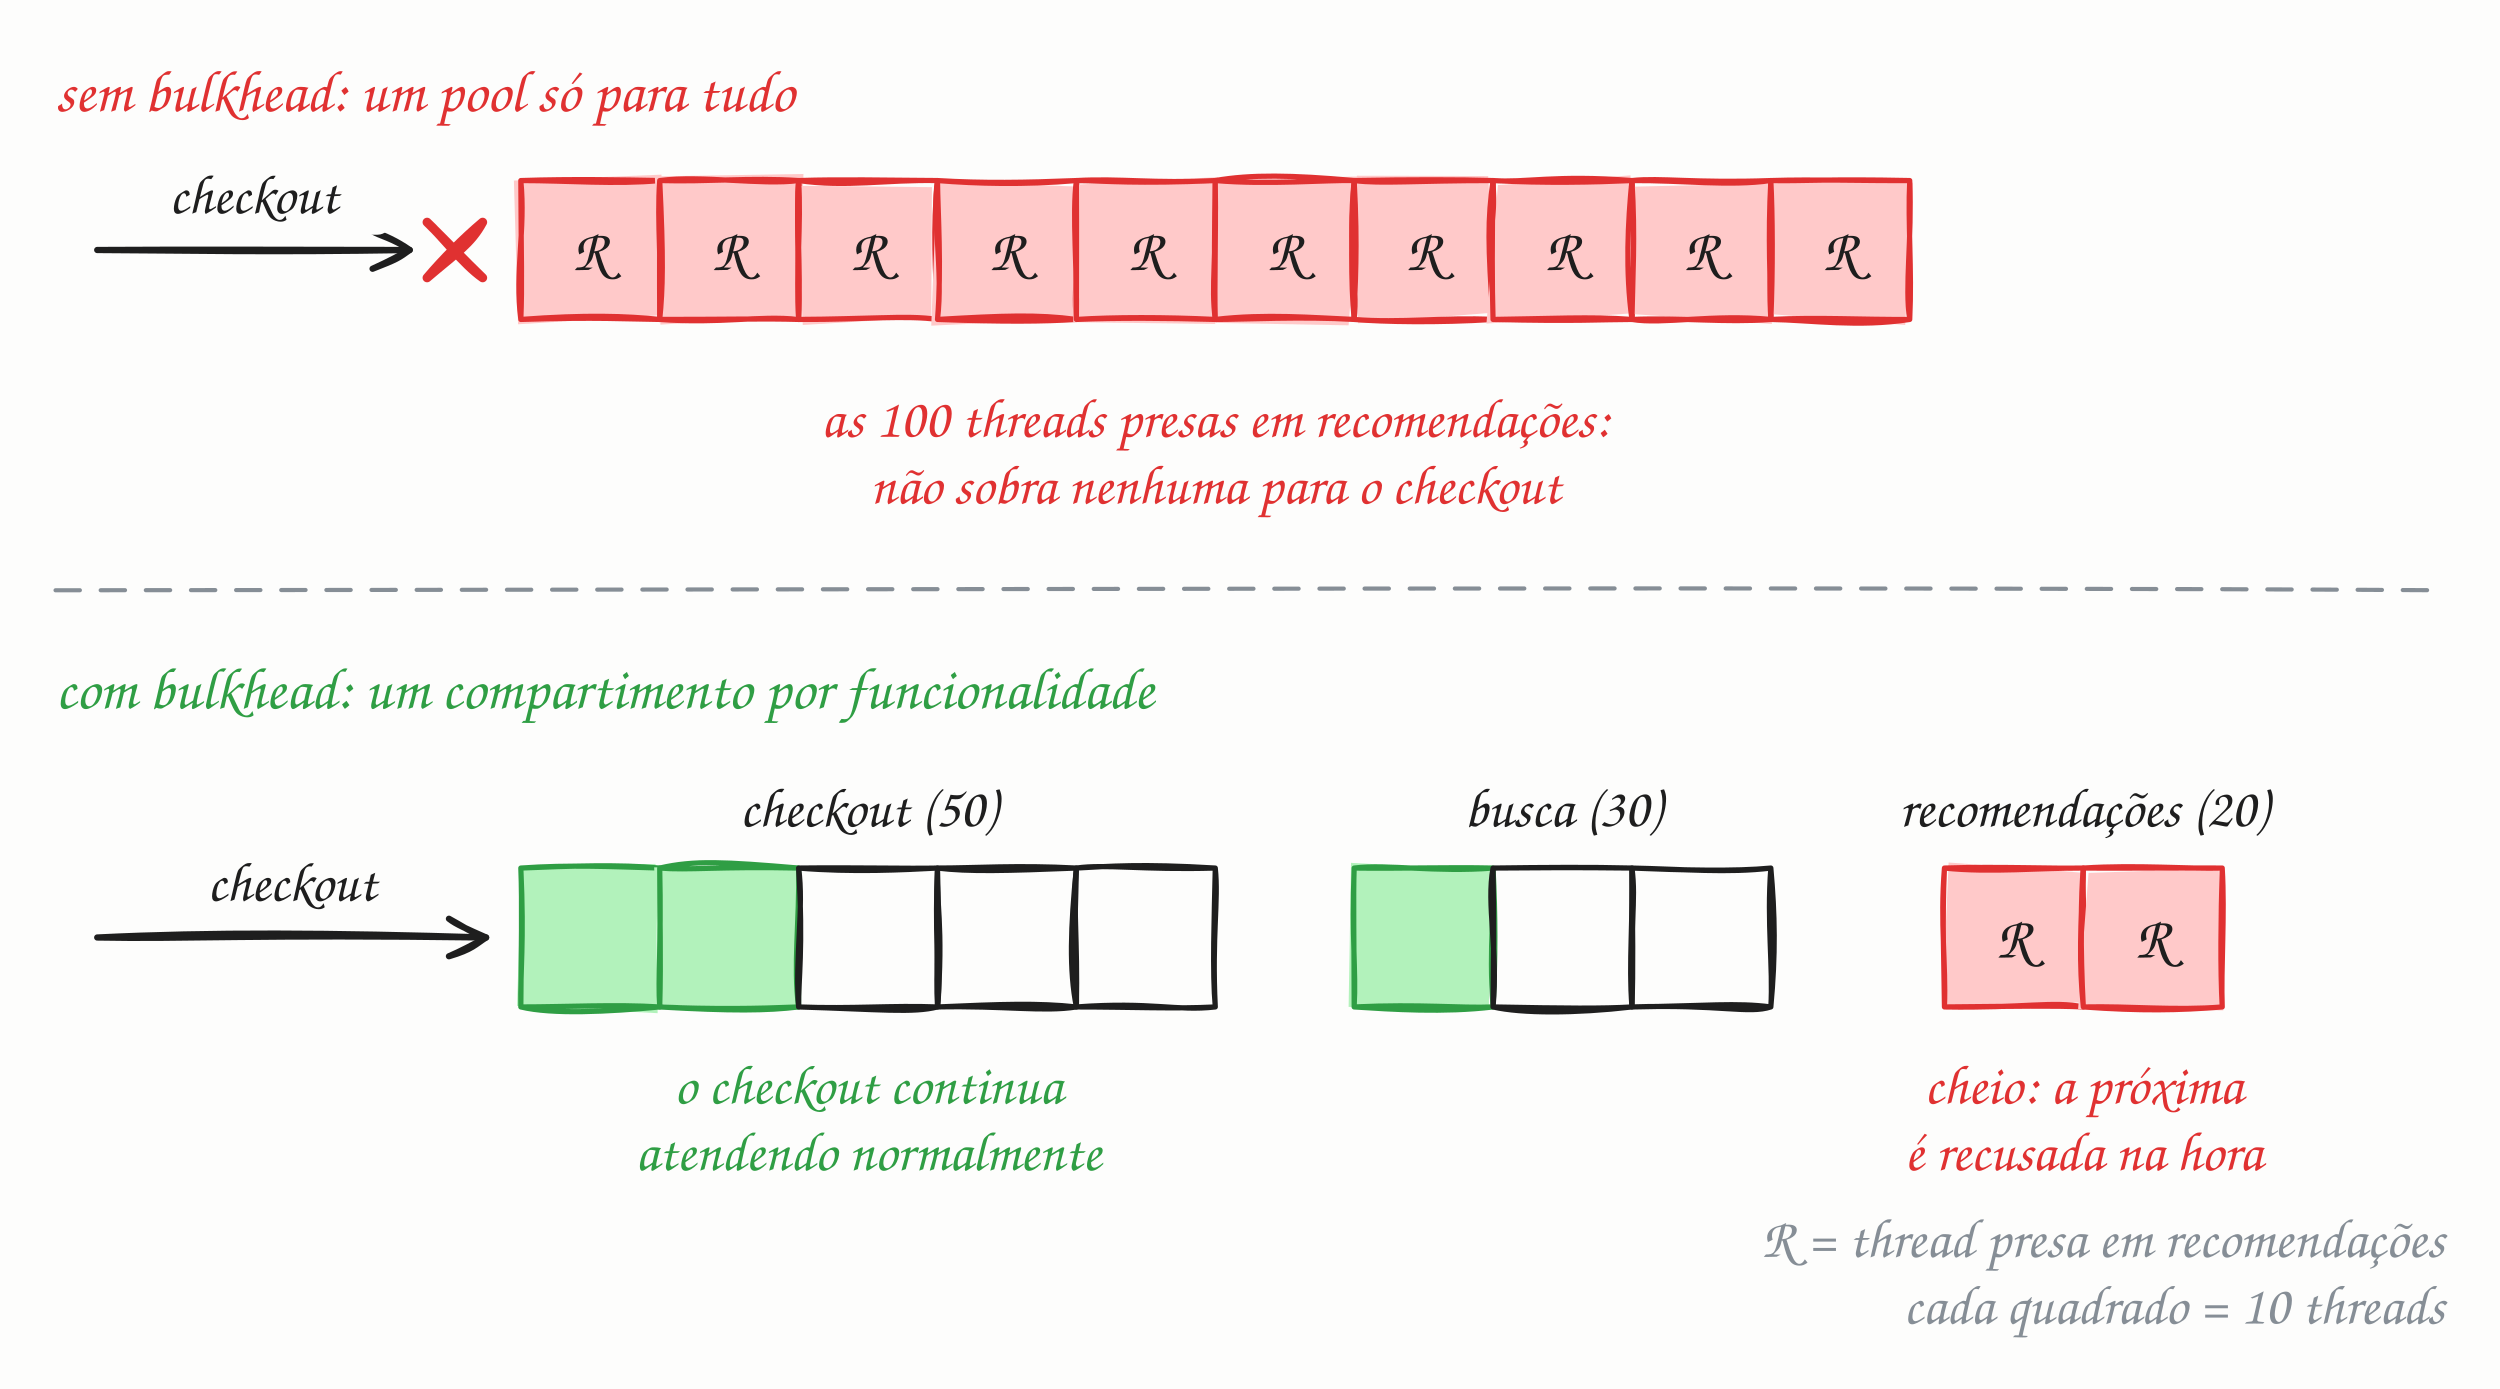
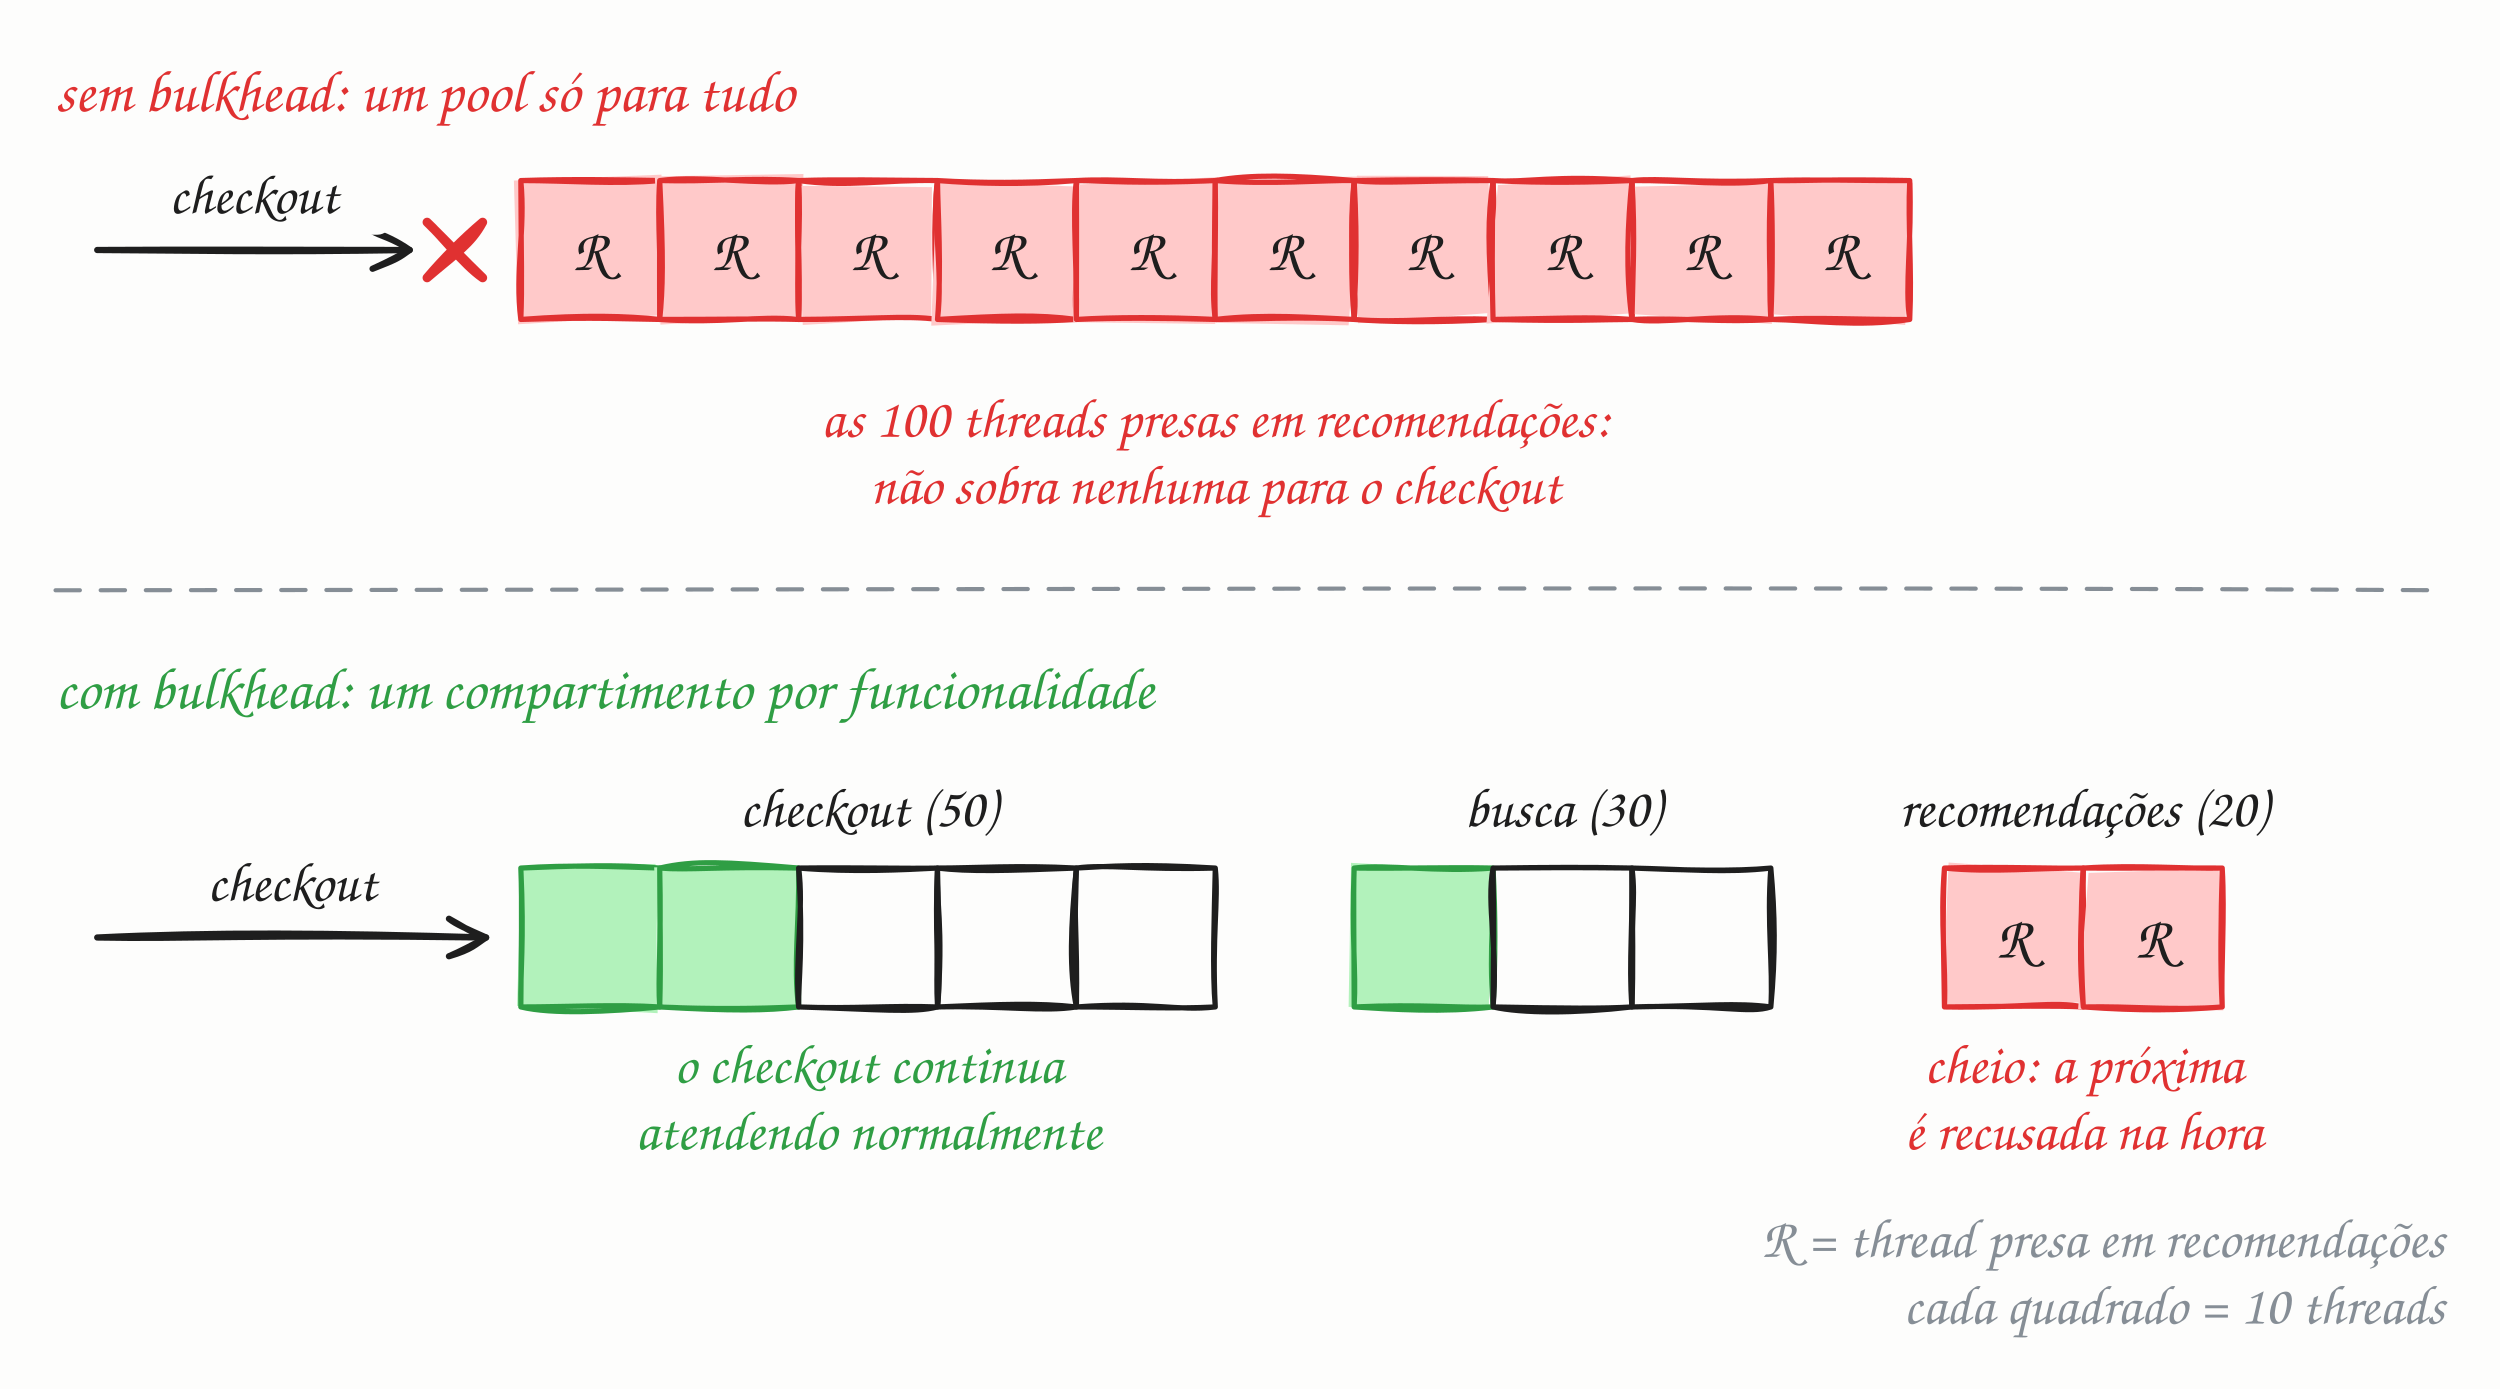
<svg xmlns="http://www.w3.org/2000/svg" viewBox="0 0 720 400" width="720" height="400" role="img" aria-labelledby="lousa-34-bulkhead-t lousa-34-bulkhead-d" font-family="Excalifont, Virgil, 'Comic Sans MS', cursive" class="lousa">
  <rect width="720" height="400" fill="#fdfdfc" />
  <text x="16" y="32" font-size="17" fill="#e03131" text-anchor="start">sem bulkhead: um pool só para tudo</text>
  <path d="M148 52 L190.5 50.3 L191.4 90.7 L149.2 93.4" fill="#ffc9c9" stroke="none" />
  <path d="M150 52 C164.8 51.5, 179.5 51.8, 190 52 M150 52 C163.4 52, 177.5 53.2, 190 52 M190 52 C190.1 66.4, 190.5 84.1, 190 92 M190 52 C190 66.2, 189.9 79.5, 190 92 M190 92 C180.4 91, 168.8 90.6, 150 92 M190 92 C180.7 91.9, 171.9 91.3, 150 92 M150 92 C148.2 78.2, 151.4 66.3, 150 52 M150 92 C150.4 82.2, 150.1 74.4, 150 52" fill="none" stroke="#e03131" stroke-width="1.5" stroke-linecap="round" stroke-linejoin="round" />
  <text x="170" y="77.8" font-size="17" fill="#1e1e1e" text-anchor="middle">R</text>
  <path d="M188.6 50.8 L231.4 50.1 L229.8 91 L190.2 93.5" fill="#ffc9c9" stroke="none" />
  <path d="M190 52 C202.2 50.4, 219.3 53.4, 230 52 M190 52 C204 52.4, 216.1 51.1, 230 52 M230 52 C229.4 60, 229.9 72.8, 230 92 M230 52 C230.8 62.4, 230.5 70.8, 230 92 M230 92 C218.5 90.8, 207.6 93.3, 190 92 M230 92 C219.9 91.7, 211.7 92, 190 92 M190 92 C190.7 78.2, 189.1 63.5, 190 52 M190 92 C190.9 83.2, 191.1 74.6, 190 52" fill="none" stroke="#e03131" stroke-width="1.5" stroke-linecap="round" stroke-linejoin="round" />
  <text x="210" y="77.8" font-size="17" fill="#1e1e1e" text-anchor="middle">R</text>
  <path d="M229.2 53.5 L268.4 53.9 L268.2 91.3 L231.2 93.6" fill="#ffc9c9" stroke="none" />
  <path d="M230 52 C243.7 54, 255.1 51.7, 270 52 M230 52 C242.6 51.6, 254.6 51.9, 270 52 M270 52 C268.6 65.6, 269.4 77.5, 270 92 M270 52 C269.5 66.7, 269.2 80.2, 270 92 M270 92 C260.6 90.6, 250.3 92.1, 230 92 M270 92 C261.2 90.8, 249.4 91.9, 230 92 M230 92 C229.2 78.2, 230.8 64.7, 230 52 M230 92 C230.7 76.3, 229.2 60.9, 230 52" fill="none" stroke="#e03131" stroke-width="1.5" stroke-linecap="round" stroke-linejoin="round" />
  <text x="250" y="77.8" font-size="17" fill="#1e1e1e" text-anchor="middle">R</text>
  <path d="M269.8 52.2 L309.3 53.7 L310.5 91.7 L268.2 93.8" fill="#ffc9c9" stroke="none" />
  <path d="M270 52 C281.2 52.9, 294.9 53.3, 310 52 M270 52 C283.2 52.8, 295.2 52.6, 310 52 M310 52 C311.9 67.2, 308.8 82.3, 310 92 M310 52 C311 62.9, 310.7 73.5, 310 92 M310 92 C298.7 90.5, 289.1 90.9, 270 92 M310 92 C300.4 92.6, 289.2 92.7, 270 92 M270 92 C271.7 78.2, 268.4 61.9, 270 52 M270 92 C271.2 77.3, 270.1 61.1, 270 52" fill="none" stroke="#e03131" stroke-width="1.5" stroke-linecap="round" stroke-linejoin="round" />
  <text x="290" y="77.8" font-size="17" fill="#1e1e1e" text-anchor="middle">R</text>
  <path d="M309.5 53.2 L350.8 51 L350 93.3 L309.1 92.8" fill="#ffc9c9" stroke="none" />
  <path d="M310 52 C322.8 51.3, 332.3 52.9, 350 52 M310 52 C318.9 52.1, 327.3 53, 350 52 M350 52 C349.8 64, 349.6 77.1, 350 92 M350 52 C351.1 63.2, 351.2 76.1, 350 92 M350 92 C336 91.6, 321.8 91.5, 310 92 M350 92 C335.7 91.3, 320.8 91.3, 310 92 M310 92 C310.3 78.1, 308.7 61.6, 310 52 M310 92 C310 80.1, 310.1 69.5, 310 52" fill="none" stroke="#e03131" stroke-width="1.5" stroke-linecap="round" stroke-linejoin="round" />
  <text x="330" y="77.8" font-size="17" fill="#1e1e1e" text-anchor="middle">R</text>
  <path d="M350.2 51.9 L391.7 50.8 L388.4 93.7 L350.1 93" fill="#ffc9c9" stroke="none" />
  <path d="M350 52 C360.3 50.2, 372.1 50.4, 390 52 M350 52 C365.5 53.3, 381.8 51.8, 390 52 M390 52 C389.1 65.6, 389 81.8, 390 92 M390 52 C389.8 59.5, 389.9 69.4, 390 92 M390 92 C378.1 91.5, 364.6 90.3, 350 92 M390 92 C375 91.1, 358.5 92, 350 92 M350 92 C348.7 82.1, 350.4 74.7, 350 52 M350 92 C349.7 81.1, 350.2 71.7, 350 52" fill="none" stroke="#e03131" stroke-width="1.5" stroke-linecap="round" stroke-linejoin="round" />
  <text x="370" y="77.8" font-size="17" fill="#1e1e1e" text-anchor="middle">R</text>
  <path d="M390.8 50.6 L428.6 50.7 L430.7 90 L391.1 93.1" fill="#ffc9c9" stroke="none" />
  <path d="M390 52 C397.8 53, 407.9 52, 430 52 M390 52 C406.1 51.7, 420.4 51.7, 430 52 M430 52 C428.4 63.2, 428.5 70.6, 430 92 M430 52 C430.6 65.7, 430.5 76.8, 430 92 M430 92 C416.2 91.3, 403.3 93.1, 390 92 M430 92 C414.2 93, 398.3 92.7, 390 92 M390 92 C391.2 82.1, 388 71.9, 390 52 M390 92 C390.2 82.2, 391.1 71.9, 390 52" fill="none" stroke="#e03131" stroke-width="1.5" stroke-linecap="round" stroke-linejoin="round" />
  <text x="410" y="77.8" font-size="17" fill="#1e1e1e" text-anchor="middle">R</text>
  <path d="M431.4 53.3 L469.6 50.5 L469.1 90.3 L428.1 93.2" fill="#ffc9c9" stroke="none" />
  <path d="M430 52 C439.3 52.7, 447.7 50.3, 470 52 M430 52 C444.7 52.8, 459 52.5, 470 52 M470 52 C470.8 64.8, 471.1 75.3, 470 92 M470 52 C469.3 61.9, 469.2 70.1, 470 92 M470 92 C458.3 91.1, 446.1 91.8, 430 92 M470 92 C461.5 92, 454.1 92.6, 430 92 M430 92 C429.7 82.1, 429.7 69.1, 430 52 M430 92 C429.9 83.2, 429.2 74.2, 430 52" fill="none" stroke="#e03131" stroke-width="1.5" stroke-linecap="round" stroke-linejoin="round" />
  <text x="450" y="77.8" font-size="17" fill="#1e1e1e" text-anchor="middle">R</text>
  <path d="M468.9 53.8 L510 52.8 L510.3 93.3 L469.3 90.4" fill="#ffc9c9" stroke="none" />
  <path d="M470 52 C484.6 51.9, 498 53.7, 510 52 M470 52 C478.2 51.1, 488 52.8, 510 52 M510 52 C511.5 63.3, 509.1 77.9, 510 92 M510 52 C510.7 60.1, 510 70.3, 510 92 M510 92 C493.2 90.4, 478.8 93.5, 470 92 M510 92 C496.7 93, 484.1 91.4, 470 92 M470 92 C468.1 78.2, 468.8 63.9, 470 52 M470 92 C470.2 80.4, 471 68.3, 470 52" fill="none" stroke="#e03131" stroke-width="1.5" stroke-linecap="round" stroke-linejoin="round" />
  <text x="490" y="77.8" font-size="17" fill="#1e1e1e" text-anchor="middle">R</text>
  <path d="M509.5 52.5 L550.9 52.6 L548.7 93.6 L510.3 90.5" fill="#ffc9c9" stroke="none" />
  <path d="M510 52 C522.1 51.6, 537.8 52.1, 550 52 M510 52 C518.8 52.2, 526.6 51.5, 550 52 M550 52 C550.7 68.9, 548.5 82.7, 550 92 M550 52 C549.4 64.3, 550.7 77.6, 550 92 M550 92 C535.3 94.3, 521.6 92.2, 510 92 M550 92 C535.9 92.1, 523.9 91.3, 510 92 M510 92 C510.6 78.3, 510.5 61.1, 510 52 M510 92 C509.9 81.4, 509.1 68.5, 510 52" fill="none" stroke="#e03131" stroke-width="1.5" stroke-linecap="round" stroke-linejoin="round" />
  <text x="530" y="77.8" font-size="17" fill="#1e1e1e" text-anchor="middle">R</text>
  <path d="M28 72 C52.5 72.1, 76.8 72.7, 118 72 M28 72 C57.7 71.8, 86.4 72, 118 72" fill="none" stroke="#1e1e1e" stroke-width="1.8" stroke-linecap="round" stroke-linejoin="round" />
  <path d="M107.3 66.6 C109 67.8, 113.5 68.7, 118 72 M107.3 66.6 C110.7 67.8, 114.3 69.4, 118 72 M118 72 C114.8 74.3, 114.5 74.6, 107.3 77.4 M118 72 C115.6 73.3, 112.2 75.2, 107.3 77.4" fill="none" stroke="#1e1e1e" stroke-width="1.8" stroke-linecap="round" stroke-linejoin="round" />
  <rect x="33.2" y="44.4" width="79.5" height="23.2" rx="4" fill="#fdfdfc" />
  <text x="73" y="61.4" font-size="16" fill="#1e1e1e" text-anchor="middle">checkout</text>
  <path d="M123 64 C127.1 67.7, 133.4 76.1, 139 80 M123 64 C129.3 70.2, 133.7 74.9, 139 80" fill="none" stroke="#e03131" stroke-width="2.6" stroke-linecap="round" stroke-linejoin="round" />
  <path d="M139 64 C135.7 70.2, 131.3 72.9, 123 80 M139 64 C133.4 68.7, 127.4 74.8, 123 80" fill="none" stroke="#e03131" stroke-width="2.6" stroke-linecap="round" stroke-linejoin="round" />
  <text x="350" y="125.8" font-size="16" fill="#e03131" text-anchor="middle">as 100 threads presas em recomendações:</text>
  <text x="350" y="145" font-size="16" fill="#e03131" text-anchor="middle">não sobra nenhuma para o checkout</text>
  <path d="M16 170 C274.1 169.8, 530.7 168.9, 704 170" fill="none" stroke="#868e96" stroke-width="1.2" stroke-linecap="round" stroke-linejoin="round" stroke-dasharray="7 6" />
  <text x="16" y="204" font-size="17" fill="#2f9e44" text-anchor="start">com bulkhead: um compartimento por funcionalidade</text>
  <text x="250" y="238" font-size="16" fill="#1e1e1e" text-anchor="middle">checkout (50)</text>
  <text x="450" y="238" font-size="16" fill="#1e1e1e" text-anchor="middle">busca (30)</text>
  <text x="600" y="238" font-size="16" fill="#1e1e1e" text-anchor="middle">recomendações (20)</text>
  <path d="M150.2 249.9 L188.8 248.8 L189.4 291.8 L148.9 289.7" fill="#b2f2bb" stroke="none" />
  <path d="M150 250 C164.4 249, 176.1 249.6, 190 250 M150 250 C163.9 249.4, 178.8 248.9, 190 250 M190 250 C192.1 261.9, 190.7 276.4, 190 290 M190 250 C189.5 258.9, 190.6 267.5, 190 290 M190 290 C175.2 291.4, 159 292.2, 150 290 M190 290 C177.3 289.2, 163.1 290, 150 290 M150 290 C149.8 279.7, 151 271.7, 150 250 M150 290 C150.1 274.3, 150.4 259.8, 150 250" fill="none" stroke="#2f9e44" stroke-width="1.5" stroke-linecap="round" stroke-linejoin="round" />
  <path d="M188.4 249.8 L230 249.3 L230.3 290.8 L189.9 289.3" fill="#b2f2bb" stroke="none" />
  <path d="M190 250 C200 247.7, 208.7 248.2, 230 250 M190 250 C198.1 250.7, 207.1 249.5, 230 250 M230 250 C230.3 265.1, 228.4 278.2, 230 290 M230 250 C230.5 262.2, 229.8 273.4, 230 290 M230 290 C220.9 291.1, 210.7 291.2, 190 290 M230 290 C217.5 290.5, 205.8 290.7, 190 290 M190 290 C190.4 275.6, 190 264.1, 190 250 M190 290 C189.4 281.3, 190.5 273.1, 190 250" fill="none" stroke="#2f9e44" stroke-width="1.5" stroke-linecap="round" stroke-linejoin="round" />
  <path d="M230 250 C245.5 251.3, 260.5 250.5, 270 250 M230 250 C246.7 249.8, 261.7 250.2, 270 250 M270 250 C269.5 258.7, 271.8 266.9, 270 290 M270 250 C269.2 266.4, 270.4 280.8, 270 290 M270 290 C263 291.8, 253.5 290.7, 230 290 M270 290 C256.8 289.5, 245.5 290.6, 230 290 M230 290 C228.9 275.6, 231.6 261.3, 230 250 M230 290 C229.9 282.3, 231.4 273.3, 230 250" fill="none" stroke="#1e1e1e" stroke-width="1.5" stroke-linecap="round" stroke-linejoin="round" />
  <path d="M270 250 C281 250, 293 249.1, 310 250 M270 250 C278.9 251.1, 290 250.8, 310 250 M310 250 C308.5 265.8, 310.3 280.7, 310 290 M310 250 C309 259.7, 310.4 270.7, 310 290 M310 290 C300.7 291.5, 289.2 289.6, 270 290 M310 290 C299.1 288.8, 288.2 289.2, 270 290 M270 290 C269.4 279.6, 270.6 269.7, 270 250 M270 290 C271.1 281.2, 269.4 270.6, 270 250" fill="none" stroke="#1e1e1e" stroke-width="1.5" stroke-linecap="round" stroke-linejoin="round" />
  <path d="M310 250 C318.5 248.8, 328.9 250.6, 350 250 M310 250 C319.5 249.5, 328.5 248.7, 350 250 M350 250 C351 259.5, 349 269.4, 350 290 M350 250 C349.7 264, 349.1 280.1, 350 290 M350 290 C338.8 291.3, 332 288.4, 310 290 M350 290 C338.3 290.6, 326 290, 310 290 M310 290 C307.9 279.6, 308.3 266.9, 310 250 M310 290 C308.8 280.2, 309.6 270.8, 310 250" fill="none" stroke="#1e1e1e" stroke-width="1.5" stroke-linecap="round" stroke-linejoin="round" />
  <path d="M389.1 248.5 L429.3 250.8 L428.8 289.7 L388.4 290" fill="#b2f2bb" stroke="none" />
  <path d="M390 250 C399.6 248.8, 413.4 251.3, 430 250 M390 250 C403.6 250.2, 416.9 249.7, 430 250 M430 250 C430.6 261, 428.7 272.2, 430 290 M430 250 C430.7 263.8, 430.7 275.7, 430 290 M430 290 C415.9 291.7, 400.9 290.7, 390 290 M430 290 C420.5 290.4, 409.3 289.1, 390 290 M390 290 C390 273.6, 389.7 257.7, 390 250 M390 290 C390.6 279.3, 389.2 270.3, 390 250" fill="none" stroke="#2f9e44" stroke-width="1.5" stroke-linecap="round" stroke-linejoin="round" />
  <path d="M430 250 C442.1 249.9, 453.6 249.8, 470 250 M430 250 C445 249.8, 458.3 249.7, 470 250 M470 250 C471.3 259.4, 469.3 267.4, 470 290 M470 250 C470 259.5, 470 268.4, 470 290 M470 290 C453.8 291.9, 438.2 291.9, 430 290 M470 290 C461.3 290.5, 451.5 290.4, 430 290 M430 290 C431.5 273.6, 428 260.5, 430 250 M430 290 C430.1 278.3, 430.3 268, 430 250" fill="none" stroke="#1e1e1e" stroke-width="1.5" stroke-linecap="round" stroke-linejoin="round" />
  <path d="M470 250 C484.6 250.3, 497.8 251.5, 510 250 M470 250 C484.4 250.6, 499.8 251, 510 250 M510 250 C508.8 265.8, 510.7 278.7, 510 290 M510 250 C511.2 263.3, 511.4 275, 510 290 M510 290 C503.6 292.1, 495.4 289.2, 470 290 M510 290 C500 288.7, 491.8 289.7, 470 290 M470 290 C469 277.5, 470.4 263.3, 470 250 M470 290 C470.4 279.3, 470.2 267.8, 470 250" fill="none" stroke="#1e1e1e" stroke-width="1.5" stroke-linecap="round" stroke-linejoin="round" />
  <path d="M561.2 248.4 L600.5 251.4 L599.8 288.7 L559.4 289.6" fill="#ffc9c9" stroke="none" />
  <path d="M560 250 C573.2 251.4, 588 249.9, 600 250 M560 250 C575.8 249.5, 591.2 250.2, 600 250 M600 250 C599.6 260.1, 601.2 274, 600 290 M600 250 C599.7 265.1, 599.9 281.7, 600 290 M600 290 C591.5 288.2, 582.7 290.4, 560 290 M600 290 C590.8 289.6, 582 289.8, 560 290 M560 290 C560.5 277.5, 558.7 266.1, 560 250 M560 290 C559.9 278.3, 559.3 265.6, 560 250" fill="none" stroke="#e03131" stroke-width="1.5" stroke-linecap="round" stroke-linejoin="round" />
  <text x="580" y="275.8" font-size="17" fill="#1e1e1e" text-anchor="middle">R</text>
  <path d="M601.5 251.4 L639 250.1 L640.3 291 L598.5 290.6" fill="#ffc9c9" stroke="none" />
  <path d="M600 250 C615.5 249, 630.6 250.3, 640 250 M600 250 C612.1 250.1, 623.1 249.9, 640 250 M640 250 C640.8 263.4, 639.6 279.1, 640 290 M640 250 C639.6 264.7, 639.4 279.1, 640 290 M640 290 C626.3 291.1, 613.9 289.7, 600 290 M640 290 C627.5 291, 616.5 291.2, 600 290 M600 290 C598.7 277.6, 599.2 266.5, 600 250 M600 290 C599.1 273.4, 599.3 257.2, 600 250" fill="none" stroke="#e03131" stroke-width="1.5" stroke-linecap="round" stroke-linejoin="round" />
  <text x="620" y="275.8" font-size="17" fill="#1e1e1e" text-anchor="middle">R</text>
  <path d="M28 270 C53.2 270.5, 73 269.1, 140 270 M28 270 C60.7 268.4, 95 268.6, 140 270" fill="none" stroke="#1e1e1e" stroke-width="1.8" stroke-linecap="round" stroke-linejoin="round" />
  <path d="M129.3 264.6 C131.3 266.2, 134.4 267.5, 140 270 M129.3 264.6 C132.9 266.5, 135.4 268.5, 140 270 M140 270 C137 271.9, 136.1 273.4, 129.3 275.4 M140 270 C136.4 272, 132.6 274, 129.3 275.4" fill="none" stroke="#1e1e1e" stroke-width="1.8" stroke-linecap="round" stroke-linejoin="round" />
  <rect x="44.2" y="242.4" width="79.5" height="23.2" rx="4" fill="#fdfdfc" />
  <text x="84" y="259.4" font-size="16" fill="#1e1e1e" text-anchor="middle">checkout</text>
-   <text x="250" y="317.8" font-size="16" fill="#2f9e44" text-anchor="middle">o checkout continua</text>
-   <text x="250" y="337" font-size="16" fill="#2f9e44" text-anchor="middle">atendendo normalmente</text>
-   <text x="600" y="317.8" font-size="16" fill="#e03131" text-anchor="middle">cheio: a próxima</text>
-   <text x="600" y="337" font-size="16" fill="#e03131" text-anchor="middle">é recusada na hora</text>
+   <text x="250" y="311.8" font-size="16" fill="#2f9e44" text-anchor="middle">o checkout continua</text>
+   <text x="250" y="331" font-size="16" fill="#2f9e44" text-anchor="middle">atendendo normalmente</text>
+   <text x="600" y="311.8" font-size="16" fill="#e03131" text-anchor="middle">cheio: a próxima</text>
+   <text x="600" y="331" font-size="16" fill="#e03131" text-anchor="middle">é recusada na hora</text>
  <text x="704" y="362" font-size="16" fill="#868e96" text-anchor="end">R = thread presa em recomendações</text>
  <text x="704" y="381.2" font-size="16" fill="#868e96" text-anchor="end">cada quadrado = 10 threads</text>
</svg>
